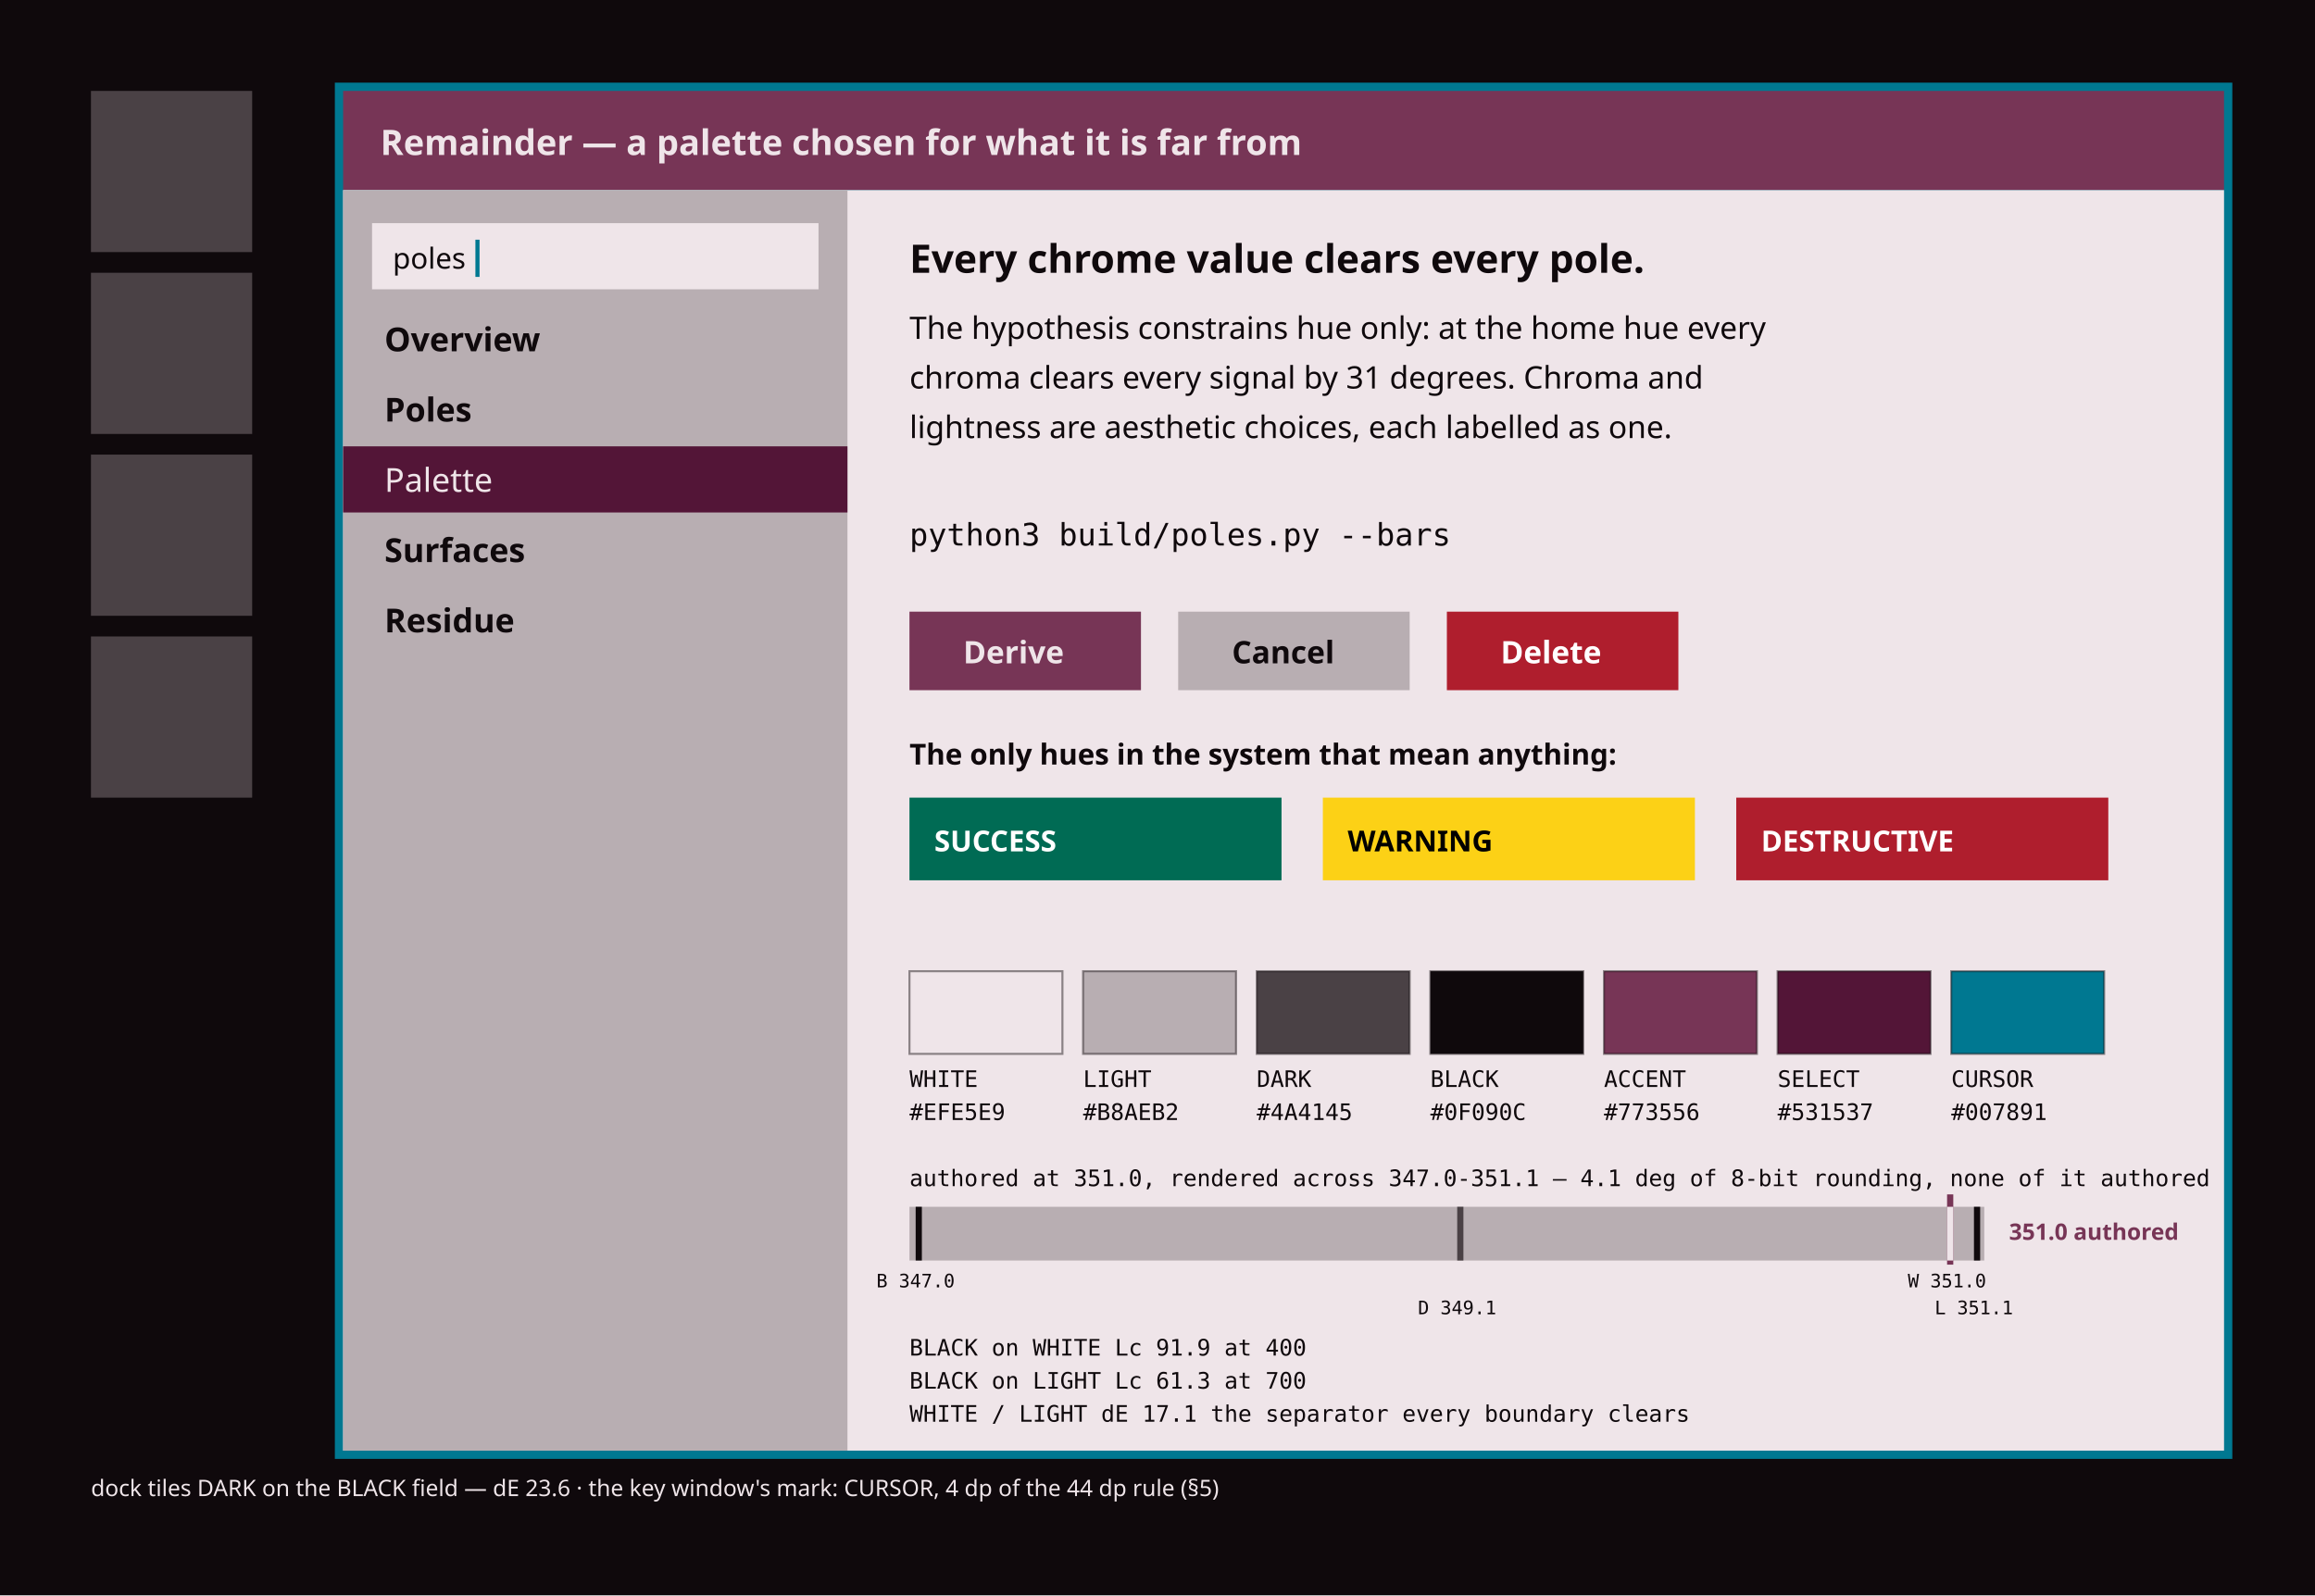
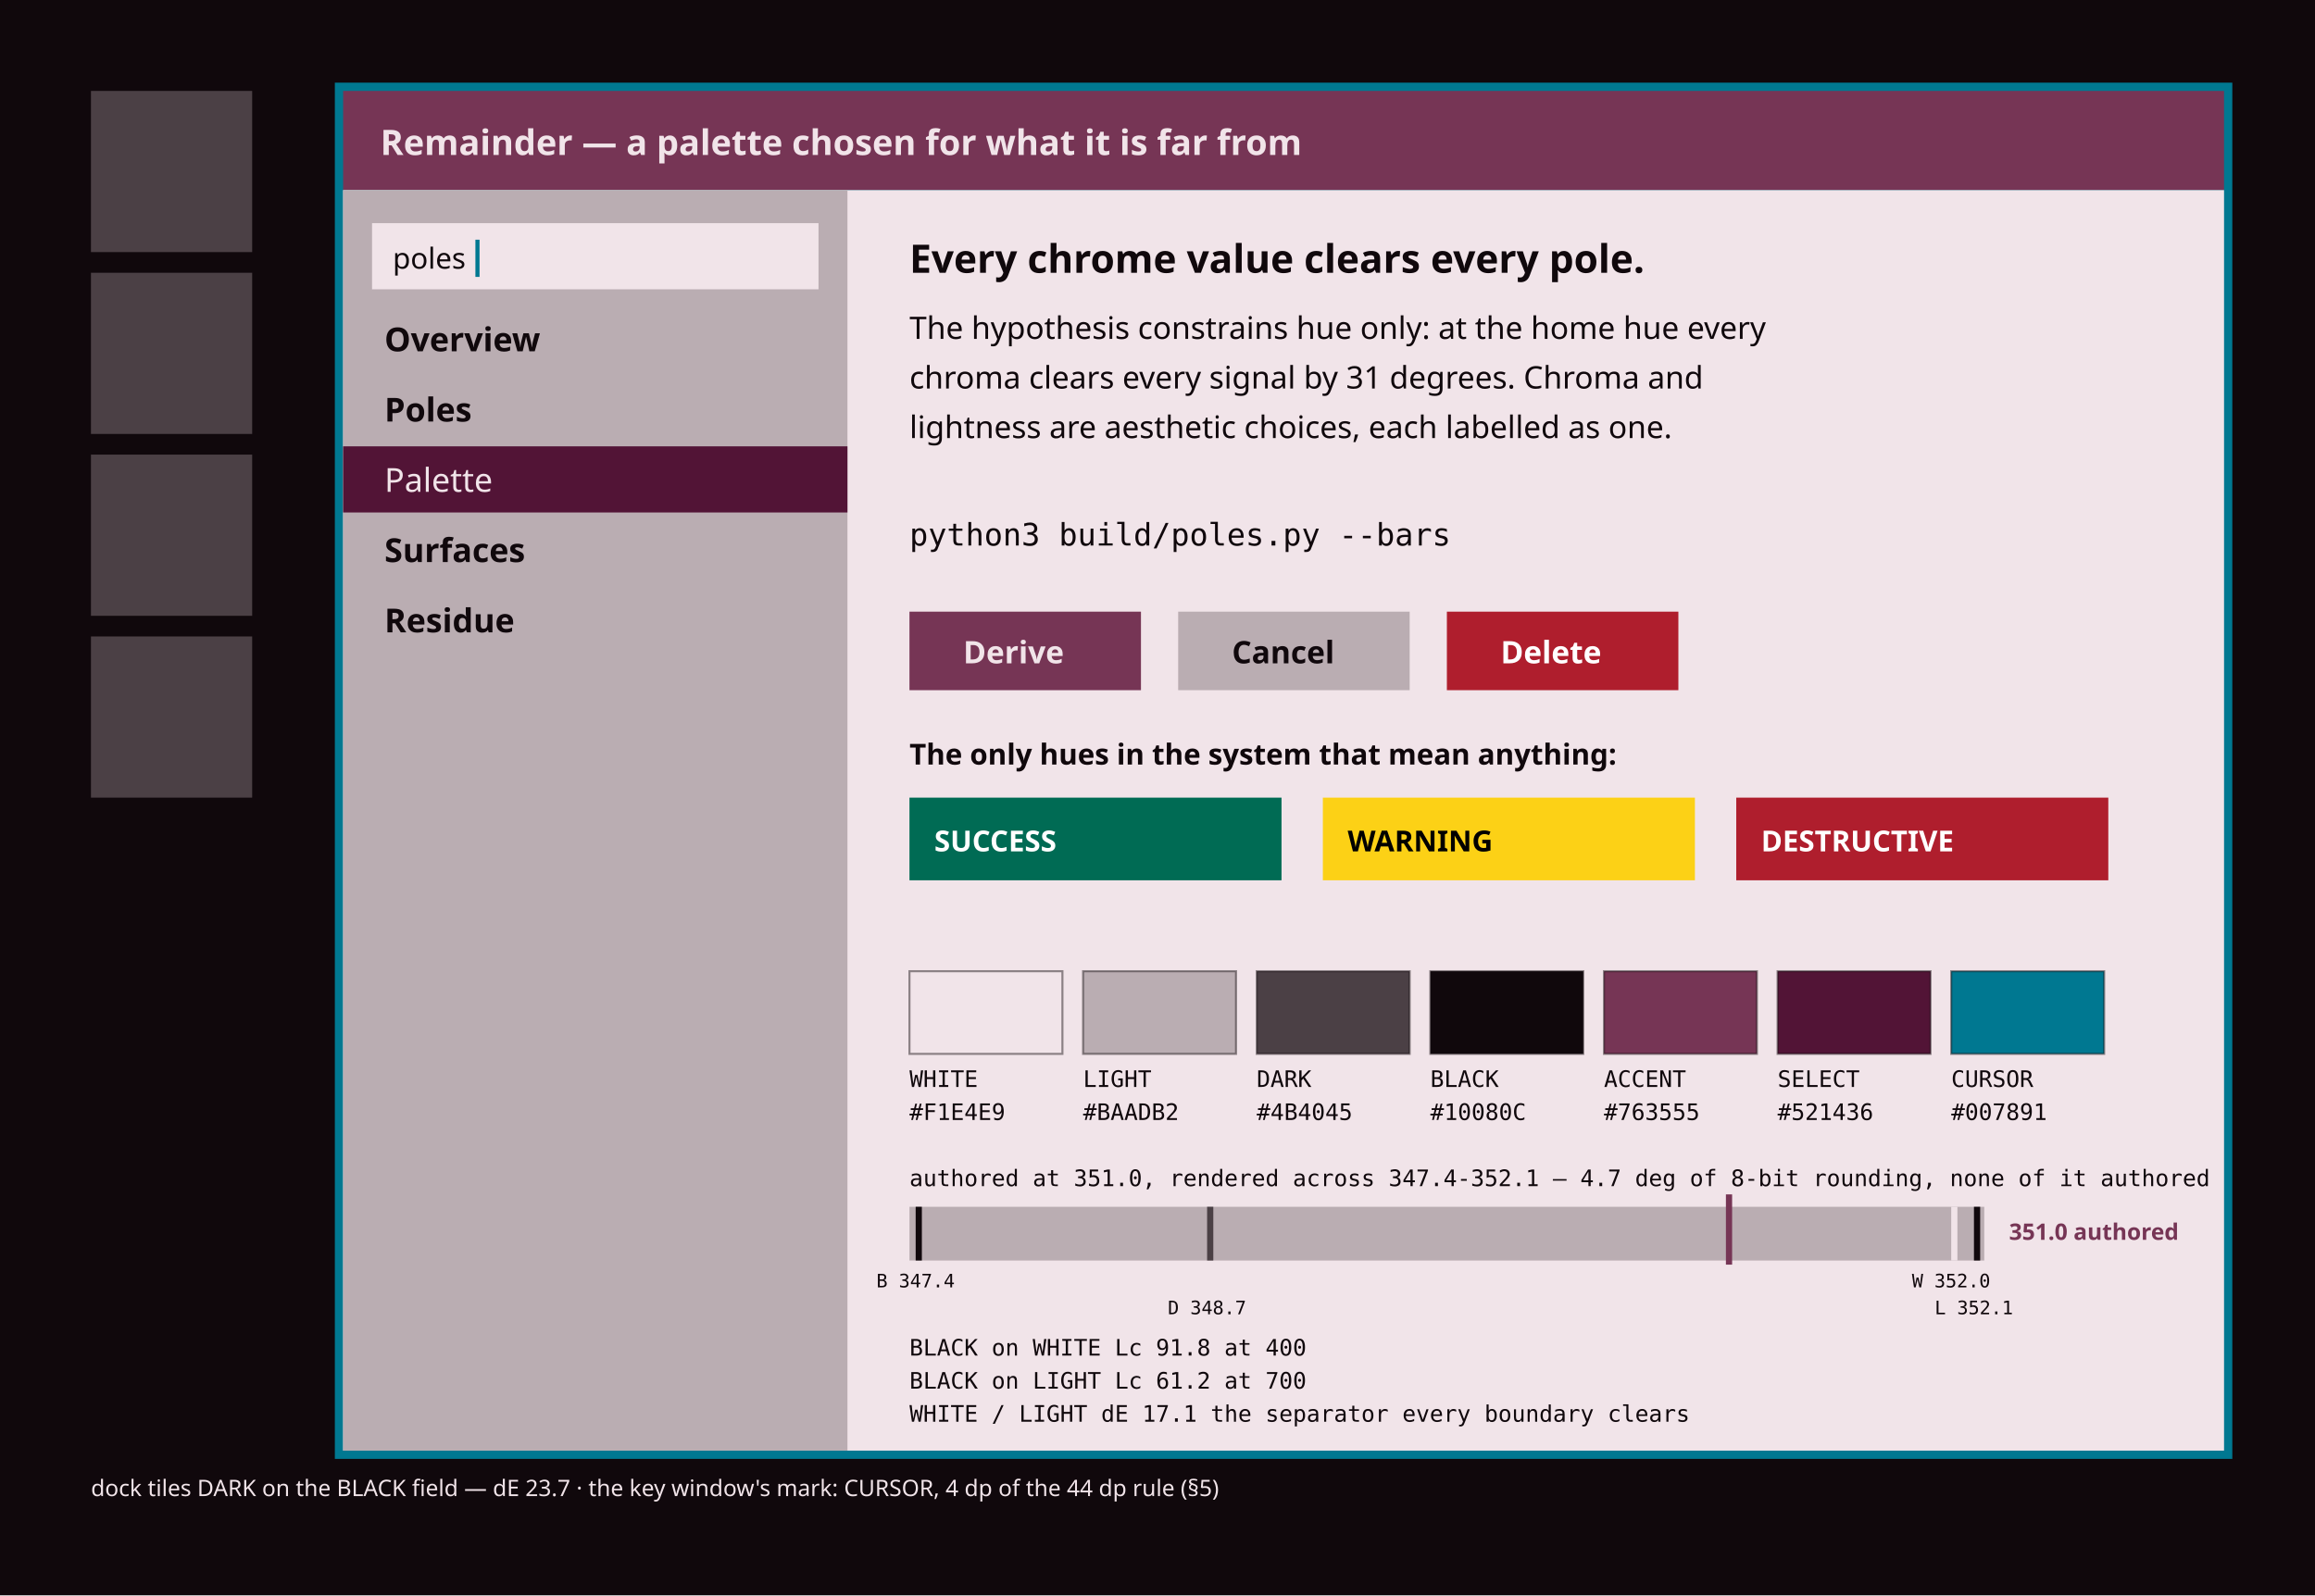
<svg xmlns="http://www.w3.org/2000/svg" width="1120" height="772" viewBox="0 0 1120 772">
-   <rect x="0" y="0" width="1120" height="772" fill="#0F090C" />
-   <rect x="44" y="44" width="78" height="78" fill="#4A4145" />
-   <rect x="44" y="132" width="78" height="78" fill="#4A4145" />
-   <rect x="44" y="220" width="78" height="78" fill="#4A4145" />
-   <rect x="44" y="308" width="78" height="78" fill="#4A4145" />
-   <text x="44" y="724" font-family="Montserrat, sans-serif" font-size="11" font-weight="400" fill="#EFE5E9">dock tiles DARK on the BLACK field — dE 23.6   ·   the key window's mark: CURSOR, 4 dp of the 44 dp rule (§5)</text>
+   <rect x="0" y="0" width="1120" height="772" fill="#10080C" />
+   <rect x="44" y="44" width="78" height="78" fill="#4B4045" />
+   <rect x="44" y="132" width="78" height="78" fill="#4B4045" />
+   <rect x="44" y="220" width="78" height="78" fill="#4B4045" />
+   <rect x="44" y="308" width="78" height="78" fill="#4B4045" />
+   <text x="44" y="724" font-family="Montserrat, sans-serif" font-size="11" font-weight="400" fill="#F1E4E9">dock tiles DARK on the BLACK field — dE 23.7   ·   the key window's mark: CURSOR, 4 dp of the 44 dp rule (§5)</text>
  <rect x="162" y="40" width="918" height="666" fill="#007891" />
-   <rect x="166" y="44" width="910" height="48" fill="#773556" />
-   <text x="184" y="75" font-family="Montserrat, sans-serif" font-size="17" font-weight="700" fill="#EFE5E9">Remainder — a palette chosen for what it is far from</text>
-   <rect x="166" y="92" width="910" height="610" fill="#EFE5E9" />
-   <rect x="166" y="92" width="244" height="610" fill="#B8AEB2" />
-   <rect x="180" y="108" width="216" height="32" fill="#EFE5E9" />
-   <text x="190" y="130" font-family="Montserrat, sans-serif" font-size="14" font-weight="400" fill="#0F090C">poles</text>
+   <rect x="166" y="44" width="910" height="48" fill="#763555" />
+   <text x="184" y="75" font-family="Montserrat, sans-serif" font-size="17" font-weight="700" fill="#F1E4E9">Remainder — a palette chosen for what it is far from</text>
+   <rect x="166" y="92" width="910" height="610" fill="#F1E4E9" />
+   <rect x="166" y="92" width="244" height="610" fill="#BAADB2" />
+   <rect x="180" y="108" width="216" height="32" fill="#F1E4E9" />
+   <text x="190" y="130" font-family="Montserrat, sans-serif" font-size="14" font-weight="400" fill="#10080C">poles</text>
  <rect x="230" y="116" width="2" height="18" fill="#007891" />
-   <text x="186" y="170" font-family="Montserrat, sans-serif" font-size="16" font-weight="700" fill="#0F090C">Overview</text>
-   <text x="186" y="204" font-family="Montserrat, sans-serif" font-size="16" font-weight="700" fill="#0F090C">Poles</text>
-   <rect x="166" y="216" width="244" height="32" fill="#531537" />
-   <text x="186" y="238" font-family="Montserrat, sans-serif" font-size="16" font-weight="400" fill="#EFE5E9">Palette</text>
-   <text x="186" y="272" font-family="Montserrat, sans-serif" font-size="16" font-weight="700" fill="#0F090C">Surfaces</text>
-   <text x="186" y="306" font-family="Montserrat, sans-serif" font-size="16" font-weight="700" fill="#0F090C">Residue</text>
-   <text x="440" y="132" font-family="Montserrat, sans-serif" font-size="19" font-weight="700" fill="#0F090C">Every chrome value clears every pole.</text>
-   <text x="440" y="164" font-family="Montserrat, sans-serif" font-size="15" font-weight="400" fill="#0F090C">The hypothesis constrains hue only: at the home hue every</text>
-   <text x="440" y="188" font-family="Montserrat, sans-serif" font-size="15" font-weight="400" fill="#0F090C">chroma clears every signal by 31 degrees. Chroma and</text>
-   <text x="440" y="212" font-family="Montserrat, sans-serif" font-size="15" font-weight="400" fill="#0F090C">lightness are aesthetic choices, each labelled as one.</text>
-   <text x="440" y="264" font-family="Hack, monospace" font-size="15" font-weight="400" fill="#0F090C">python3 build/poles.py --bars</text>
-   <rect x="440" y="296" width="112" height="38" fill="#773556" />
-   <text x="466" y="321" font-family="Montserrat, sans-serif" font-size="15" font-weight="700" fill="#EFE5E9">Derive</text>
-   <rect x="570" y="296" width="112" height="38" fill="#B8AEB2" />
-   <text x="596" y="321" font-family="Montserrat, sans-serif" font-size="15" font-weight="700" fill="#0F090C">Cancel</text>
+   <text x="186" y="170" font-family="Montserrat, sans-serif" font-size="16" font-weight="700" fill="#10080C">Overview</text>
+   <text x="186" y="204" font-family="Montserrat, sans-serif" font-size="16" font-weight="700" fill="#10080C">Poles</text>
+   <rect x="166" y="216" width="244" height="32" fill="#521436" />
+   <text x="186" y="238" font-family="Montserrat, sans-serif" font-size="16" font-weight="400" fill="#F1E4E9">Palette</text>
+   <text x="186" y="272" font-family="Montserrat, sans-serif" font-size="16" font-weight="700" fill="#10080C">Surfaces</text>
+   <text x="186" y="306" font-family="Montserrat, sans-serif" font-size="16" font-weight="700" fill="#10080C">Residue</text>
+   <text x="440" y="132" font-family="Montserrat, sans-serif" font-size="19" font-weight="700" fill="#10080C">Every chrome value clears every pole.</text>
+   <text x="440" y="164" font-family="Montserrat, sans-serif" font-size="15" font-weight="400" fill="#10080C">The hypothesis constrains hue only: at the home hue every</text>
+   <text x="440" y="188" font-family="Montserrat, sans-serif" font-size="15" font-weight="400" fill="#10080C">chroma clears every signal by 31 degrees. Chroma and</text>
+   <text x="440" y="212" font-family="Montserrat, sans-serif" font-size="15" font-weight="400" fill="#10080C">lightness are aesthetic choices, each labelled as one.</text>
+   <text x="440" y="264" font-family="Hack, monospace" font-size="15" font-weight="400" fill="#10080C">python3 build/poles.py --bars</text>
+   <rect x="440" y="296" width="112" height="38" fill="#763555" />
+   <text x="466" y="321" font-family="Montserrat, sans-serif" font-size="15" font-weight="700" fill="#F1E4E9">Derive</text>
+   <rect x="570" y="296" width="112" height="38" fill="#BAADB2" />
+   <text x="596" y="321" font-family="Montserrat, sans-serif" font-size="15" font-weight="700" fill="#10080C">Cancel</text>
  <rect x="700" y="296" width="112" height="38" fill="#AF1E2D" />
  <text x="726" y="321" font-family="Montserrat, sans-serif" font-size="15" font-weight="700" fill="#FFFFFF">Delete</text>
-   <text x="440" y="370" font-family="Montserrat, sans-serif" font-size="14" font-weight="700" fill="#0F090C">The only hues in the system that mean anything:</text>
+   <text x="440" y="370" font-family="Montserrat, sans-serif" font-size="14" font-weight="700" fill="#10080C">The only hues in the system that mean anything:</text>
  <rect x="440" y="386" width="180" height="40" fill="#006B54" />
  <text x="452" y="412" font-family="Montserrat, sans-serif" font-size="14" font-weight="700" fill="#FFFFFF">SUCCESS</text>
  <rect x="640" y="386" width="180" height="40" fill="#FCD116" />
  <text x="652" y="412" font-family="Montserrat, sans-serif" font-size="14" font-weight="700" fill="#000000">WARNING</text>
  <rect x="840" y="386" width="180" height="40" fill="#AF1E2D" />
  <text x="852" y="412" font-family="Montserrat, sans-serif" font-size="14" font-weight="700" fill="#FFFFFF">DESTRUCTIVE</text>
-   <rect x="440" y="470" width="74" height="40" fill="#EFE5E9" />
-   <rect x="440" y="470" width="74" height="40" fill="none" stroke="#0F090C" stroke-width="1" opacity="0.45" />
-   <text x="440" y="526" font-family="Hack, monospace" font-size="11" font-weight="400" fill="#0F090C">WHITE</text>
-   <text x="440" y="542" font-family="Hack, monospace" font-size="11" font-weight="400" fill="#0F090C">#EFE5E9</text>
-   <rect x="524" y="470" width="74" height="40" fill="#B8AEB2" />
-   <rect x="524" y="470" width="74" height="40" fill="none" stroke="#0F090C" stroke-width="1" opacity="0.45" />
-   <text x="524" y="526" font-family="Hack, monospace" font-size="11" font-weight="400" fill="#0F090C">LIGHT</text>
-   <text x="524" y="542" font-family="Hack, monospace" font-size="11" font-weight="400" fill="#0F090C">#B8AEB2</text>
-   <rect x="608" y="470" width="74" height="40" fill="#4A4145" />
-   <rect x="608" y="470" width="74" height="40" fill="none" stroke="#0F090C" stroke-width="1" opacity="0.45" />
-   <text x="608" y="526" font-family="Hack, monospace" font-size="11" font-weight="400" fill="#0F090C">DARK</text>
-   <text x="608" y="542" font-family="Hack, monospace" font-size="11" font-weight="400" fill="#0F090C">#4A4145</text>
-   <rect x="692" y="470" width="74" height="40" fill="#0F090C" />
-   <rect x="692" y="470" width="74" height="40" fill="none" stroke="#0F090C" stroke-width="1" opacity="0.45" />
-   <text x="692" y="526" font-family="Hack, monospace" font-size="11" font-weight="400" fill="#0F090C">BLACK</text>
-   <text x="692" y="542" font-family="Hack, monospace" font-size="11" font-weight="400" fill="#0F090C">#0F090C</text>
-   <rect x="776" y="470" width="74" height="40" fill="#773556" />
-   <rect x="776" y="470" width="74" height="40" fill="none" stroke="#0F090C" stroke-width="1" opacity="0.45" />
-   <text x="776" y="526" font-family="Hack, monospace" font-size="11" font-weight="400" fill="#0F090C">ACCENT</text>
-   <text x="776" y="542" font-family="Hack, monospace" font-size="11" font-weight="400" fill="#0F090C">#773556</text>
-   <rect x="860" y="470" width="74" height="40" fill="#531537" />
-   <rect x="860" y="470" width="74" height="40" fill="none" stroke="#0F090C" stroke-width="1" opacity="0.45" />
-   <text x="860" y="526" font-family="Hack, monospace" font-size="11" font-weight="400" fill="#0F090C">SELECT</text>
-   <text x="860" y="542" font-family="Hack, monospace" font-size="11" font-weight="400" fill="#0F090C">#531537</text>
+   <rect x="440" y="470" width="74" height="40" fill="#F1E4E9" />
+   <rect x="440" y="470" width="74" height="40" fill="none" stroke="#10080C" stroke-width="1" opacity="0.45" />
+   <text x="440" y="526" font-family="Hack, monospace" font-size="11" font-weight="400" fill="#10080C">WHITE</text>
+   <text x="440" y="542" font-family="Hack, monospace" font-size="11" font-weight="400" fill="#10080C">#F1E4E9</text>
+   <rect x="524" y="470" width="74" height="40" fill="#BAADB2" />
+   <rect x="524" y="470" width="74" height="40" fill="none" stroke="#10080C" stroke-width="1" opacity="0.45" />
+   <text x="524" y="526" font-family="Hack, monospace" font-size="11" font-weight="400" fill="#10080C">LIGHT</text>
+   <text x="524" y="542" font-family="Hack, monospace" font-size="11" font-weight="400" fill="#10080C">#BAADB2</text>
+   <rect x="608" y="470" width="74" height="40" fill="#4B4045" />
+   <rect x="608" y="470" width="74" height="40" fill="none" stroke="#10080C" stroke-width="1" opacity="0.45" />
+   <text x="608" y="526" font-family="Hack, monospace" font-size="11" font-weight="400" fill="#10080C">DARK</text>
+   <text x="608" y="542" font-family="Hack, monospace" font-size="11" font-weight="400" fill="#10080C">#4B4045</text>
+   <rect x="692" y="470" width="74" height="40" fill="#10080C" />
+   <rect x="692" y="470" width="74" height="40" fill="none" stroke="#10080C" stroke-width="1" opacity="0.45" />
+   <text x="692" y="526" font-family="Hack, monospace" font-size="11" font-weight="400" fill="#10080C">BLACK</text>
+   <text x="692" y="542" font-family="Hack, monospace" font-size="11" font-weight="400" fill="#10080C">#10080C</text>
+   <rect x="776" y="470" width="74" height="40" fill="#763555" />
+   <rect x="776" y="470" width="74" height="40" fill="none" stroke="#10080C" stroke-width="1" opacity="0.45" />
+   <text x="776" y="526" font-family="Hack, monospace" font-size="11" font-weight="400" fill="#10080C">ACCENT</text>
+   <text x="776" y="542" font-family="Hack, monospace" font-size="11" font-weight="400" fill="#10080C">#763555</text>
+   <rect x="860" y="470" width="74" height="40" fill="#521436" />
+   <rect x="860" y="470" width="74" height="40" fill="none" stroke="#10080C" stroke-width="1" opacity="0.45" />
+   <text x="860" y="526" font-family="Hack, monospace" font-size="11" font-weight="400" fill="#10080C">SELECT</text>
+   <text x="860" y="542" font-family="Hack, monospace" font-size="11" font-weight="400" fill="#10080C">#521436</text>
  <rect x="944" y="470" width="74" height="40" fill="#007891" />
-   <rect x="944" y="470" width="74" height="40" fill="none" stroke="#0F090C" stroke-width="1" opacity="0.45" />
-   <text x="944" y="526" font-family="Hack, monospace" font-size="11" font-weight="400" fill="#0F090C">CURSOR</text>
-   <text x="944" y="542" font-family="Hack, monospace" font-size="11" font-weight="400" fill="#0F090C">#007891</text>
-   <text x="440" y="574" font-family="Hack, monospace" font-size="11" font-weight="400" fill="#0F090C">authored at 351.0, rendered across 347.0-351.1 — 4.1 deg of 8-bit rounding, none of it authored</text>
-   <rect x="440" y="584" width="520" height="26" fill="#B8AEB2" />
-   <rect x="942" y="578" width="3" height="34" fill="#773556" />
-   <text x="972" y="600" font-family="Montserrat, sans-serif" font-size="11" font-weight="700" fill="#773556">351.0 authored</text>
-   <rect x="443" y="584" width="3" height="26" fill="#0F090C" />
-   <text x="424" y="623" font-family="Hack, monospace" font-size="9" font-weight="400" fill="#0F090C">B 347.0</text>
-   <rect x="705" y="584" width="3" height="26" fill="#4A4145" />
-   <text x="686" y="636" font-family="Hack, monospace" font-size="9" font-weight="400" fill="#0F090C">D 349.1</text>
-   <rect x="942" y="584" width="3" height="26" fill="#EFE5E9" />
-   <text x="923" y="623" font-family="Hack, monospace" font-size="9" font-weight="400" fill="#0F090C">W 351.0</text>
-   <rect x="955" y="584" width="3" height="26" fill="#0F090C" />
-   <text x="936" y="636" font-family="Hack, monospace" font-size="9" font-weight="400" fill="#0F090C">L 351.1</text>
-   <text x="440" y="656" font-family="Hack, monospace" font-size="11" font-weight="400" fill="#0F090C">BLACK on WHITE  Lc  91.9  at 400</text>
-   <text x="440" y="672" font-family="Hack, monospace" font-size="11" font-weight="400" fill="#0F090C">BLACK on LIGHT  Lc  61.3  at 700</text>
-   <text x="440" y="688" font-family="Hack, monospace" font-size="11" font-weight="400" fill="#0F090C">WHITE / LIGHT  dE  17.1  the separator every boundary clears</text>
+   <rect x="944" y="470" width="74" height="40" fill="none" stroke="#10080C" stroke-width="1" opacity="0.45" />
+   <text x="944" y="526" font-family="Hack, monospace" font-size="11" font-weight="400" fill="#10080C">CURSOR</text>
+   <text x="944" y="542" font-family="Hack, monospace" font-size="11" font-weight="400" fill="#10080C">#007891</text>
+   <text x="440" y="574" font-family="Hack, monospace" font-size="11" font-weight="400" fill="#10080C">authored at 351.0, rendered across 347.4-352.1 — 4.7 deg of 8-bit rounding, none of it authored</text>
+   <rect x="440" y="584" width="520" height="26" fill="#BAADB2" />
+   <rect x="835" y="578" width="3" height="34" fill="#763555" />
+   <text x="972" y="600" font-family="Montserrat, sans-serif" font-size="11" font-weight="700" fill="#763555">351.0 authored</text>
+   <rect x="443" y="584" width="3" height="26" fill="#10080C" />
+   <text x="424" y="623" font-family="Hack, monospace" font-size="9" font-weight="400" fill="#10080C">B 347.4</text>
+   <rect x="584" y="584" width="3" height="26" fill="#4B4045" />
+   <text x="565" y="636" font-family="Hack, monospace" font-size="9" font-weight="400" fill="#10080C">D 348.7</text>
+   <rect x="944" y="584" width="3" height="26" fill="#F1E4E9" />
+   <text x="925" y="623" font-family="Hack, monospace" font-size="9" font-weight="400" fill="#10080C">W 352.0</text>
+   <rect x="955" y="584" width="3" height="26" fill="#10080C" />
+   <text x="936" y="636" font-family="Hack, monospace" font-size="9" font-weight="400" fill="#10080C">L 352.1</text>
+   <text x="440" y="656" font-family="Hack, monospace" font-size="11" font-weight="400" fill="#10080C">BLACK on WHITE  Lc  91.8  at 400</text>
+   <text x="440" y="672" font-family="Hack, monospace" font-size="11" font-weight="400" fill="#10080C">BLACK on LIGHT  Lc  61.2  at 700</text>
+   <text x="440" y="688" font-family="Hack, monospace" font-size="11" font-weight="400" fill="#10080C">WHITE / LIGHT  dE  17.1  the separator every boundary clears</text>
</svg>
